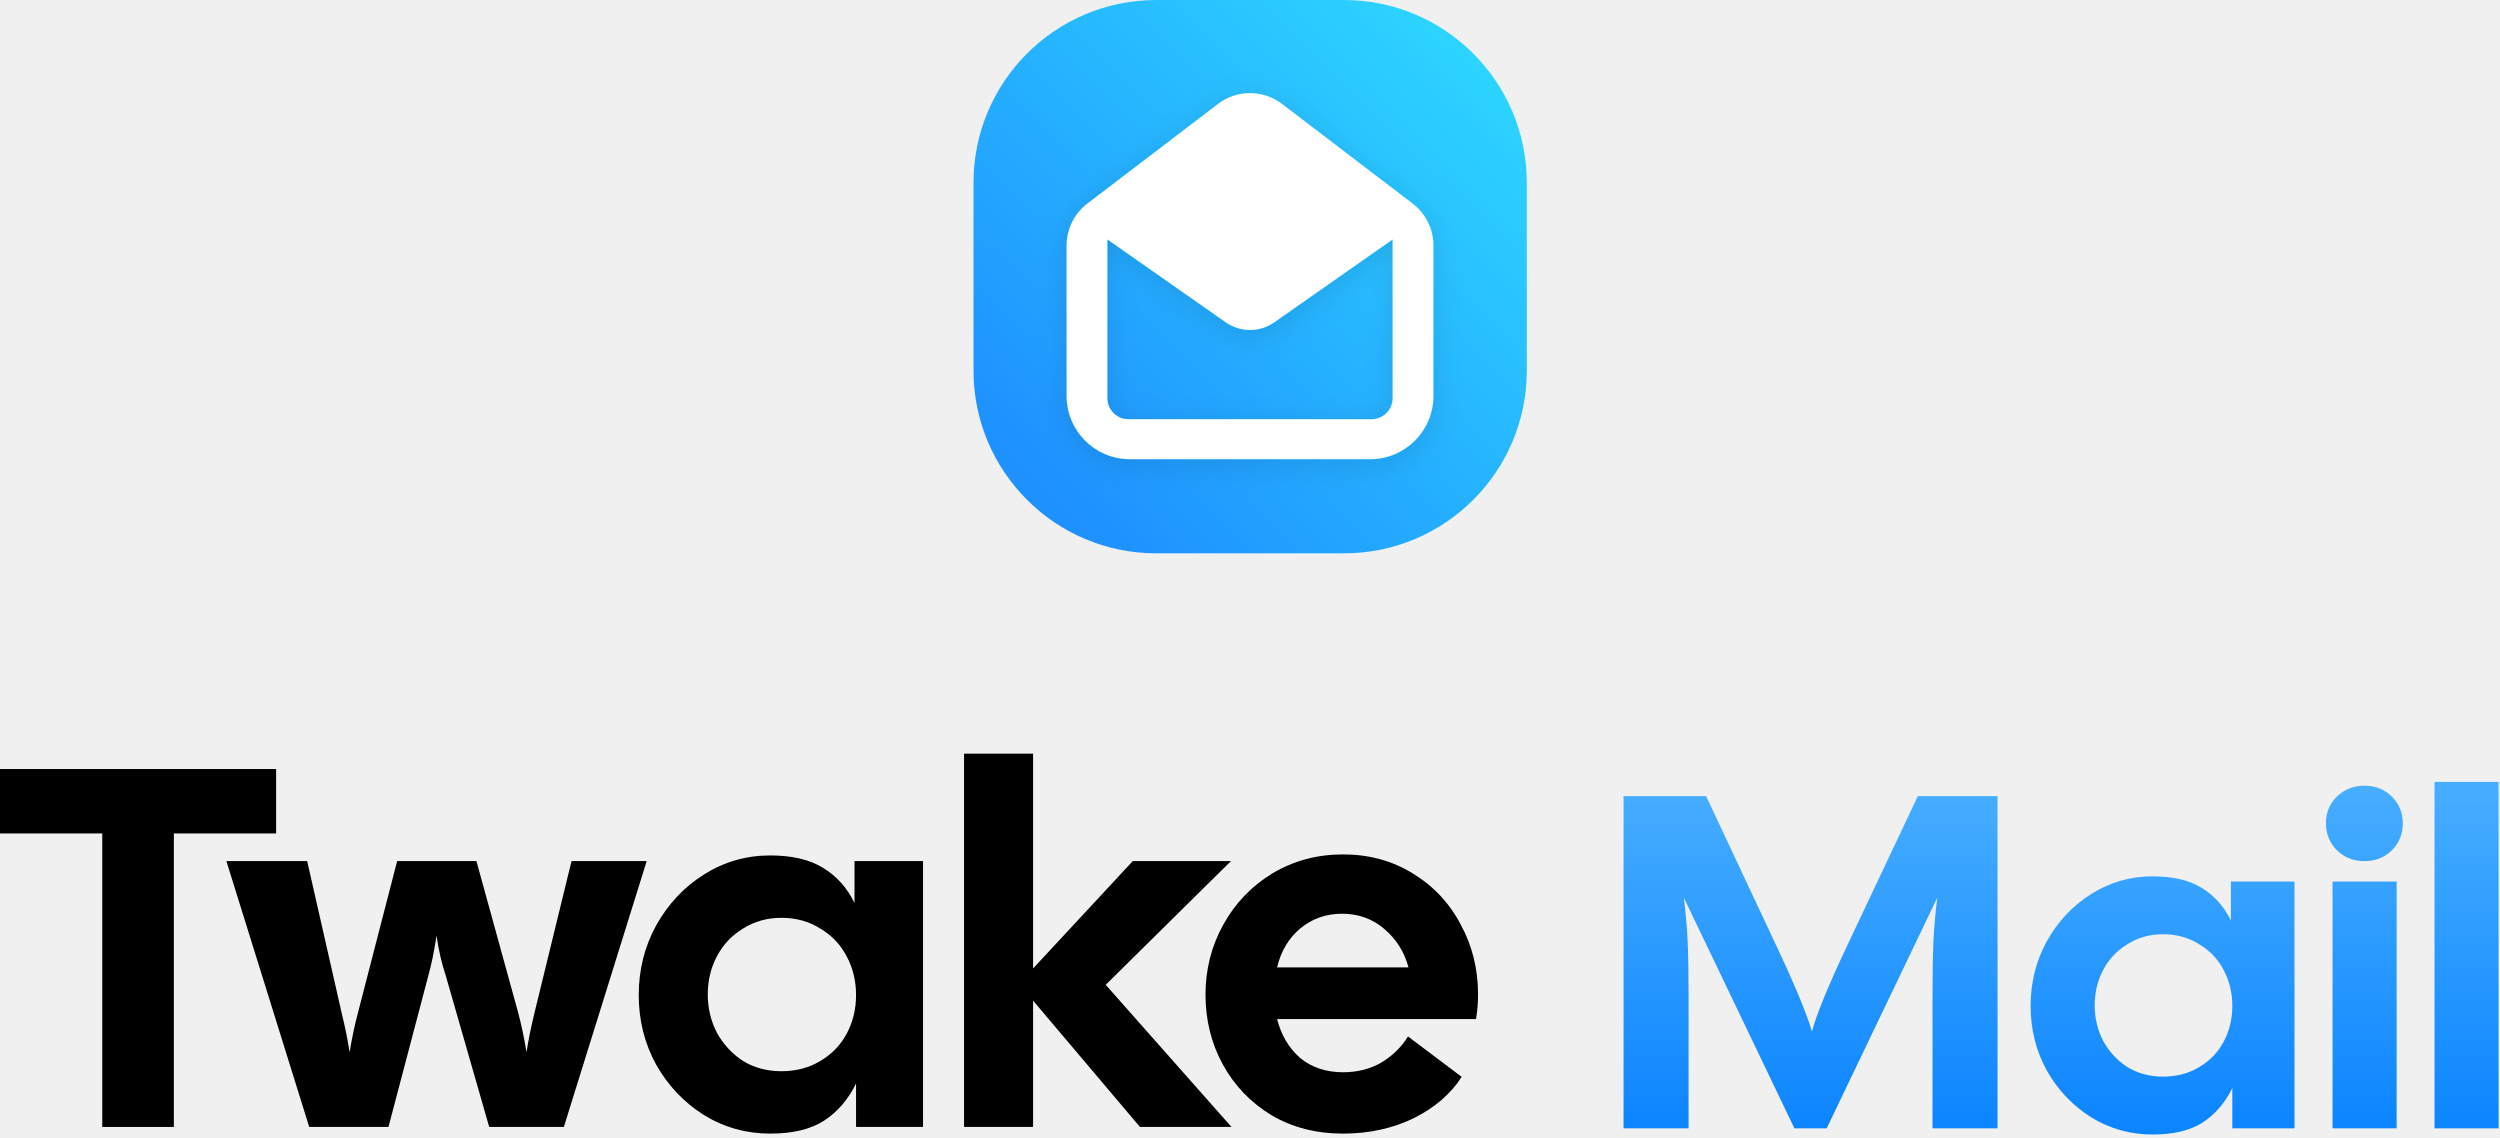
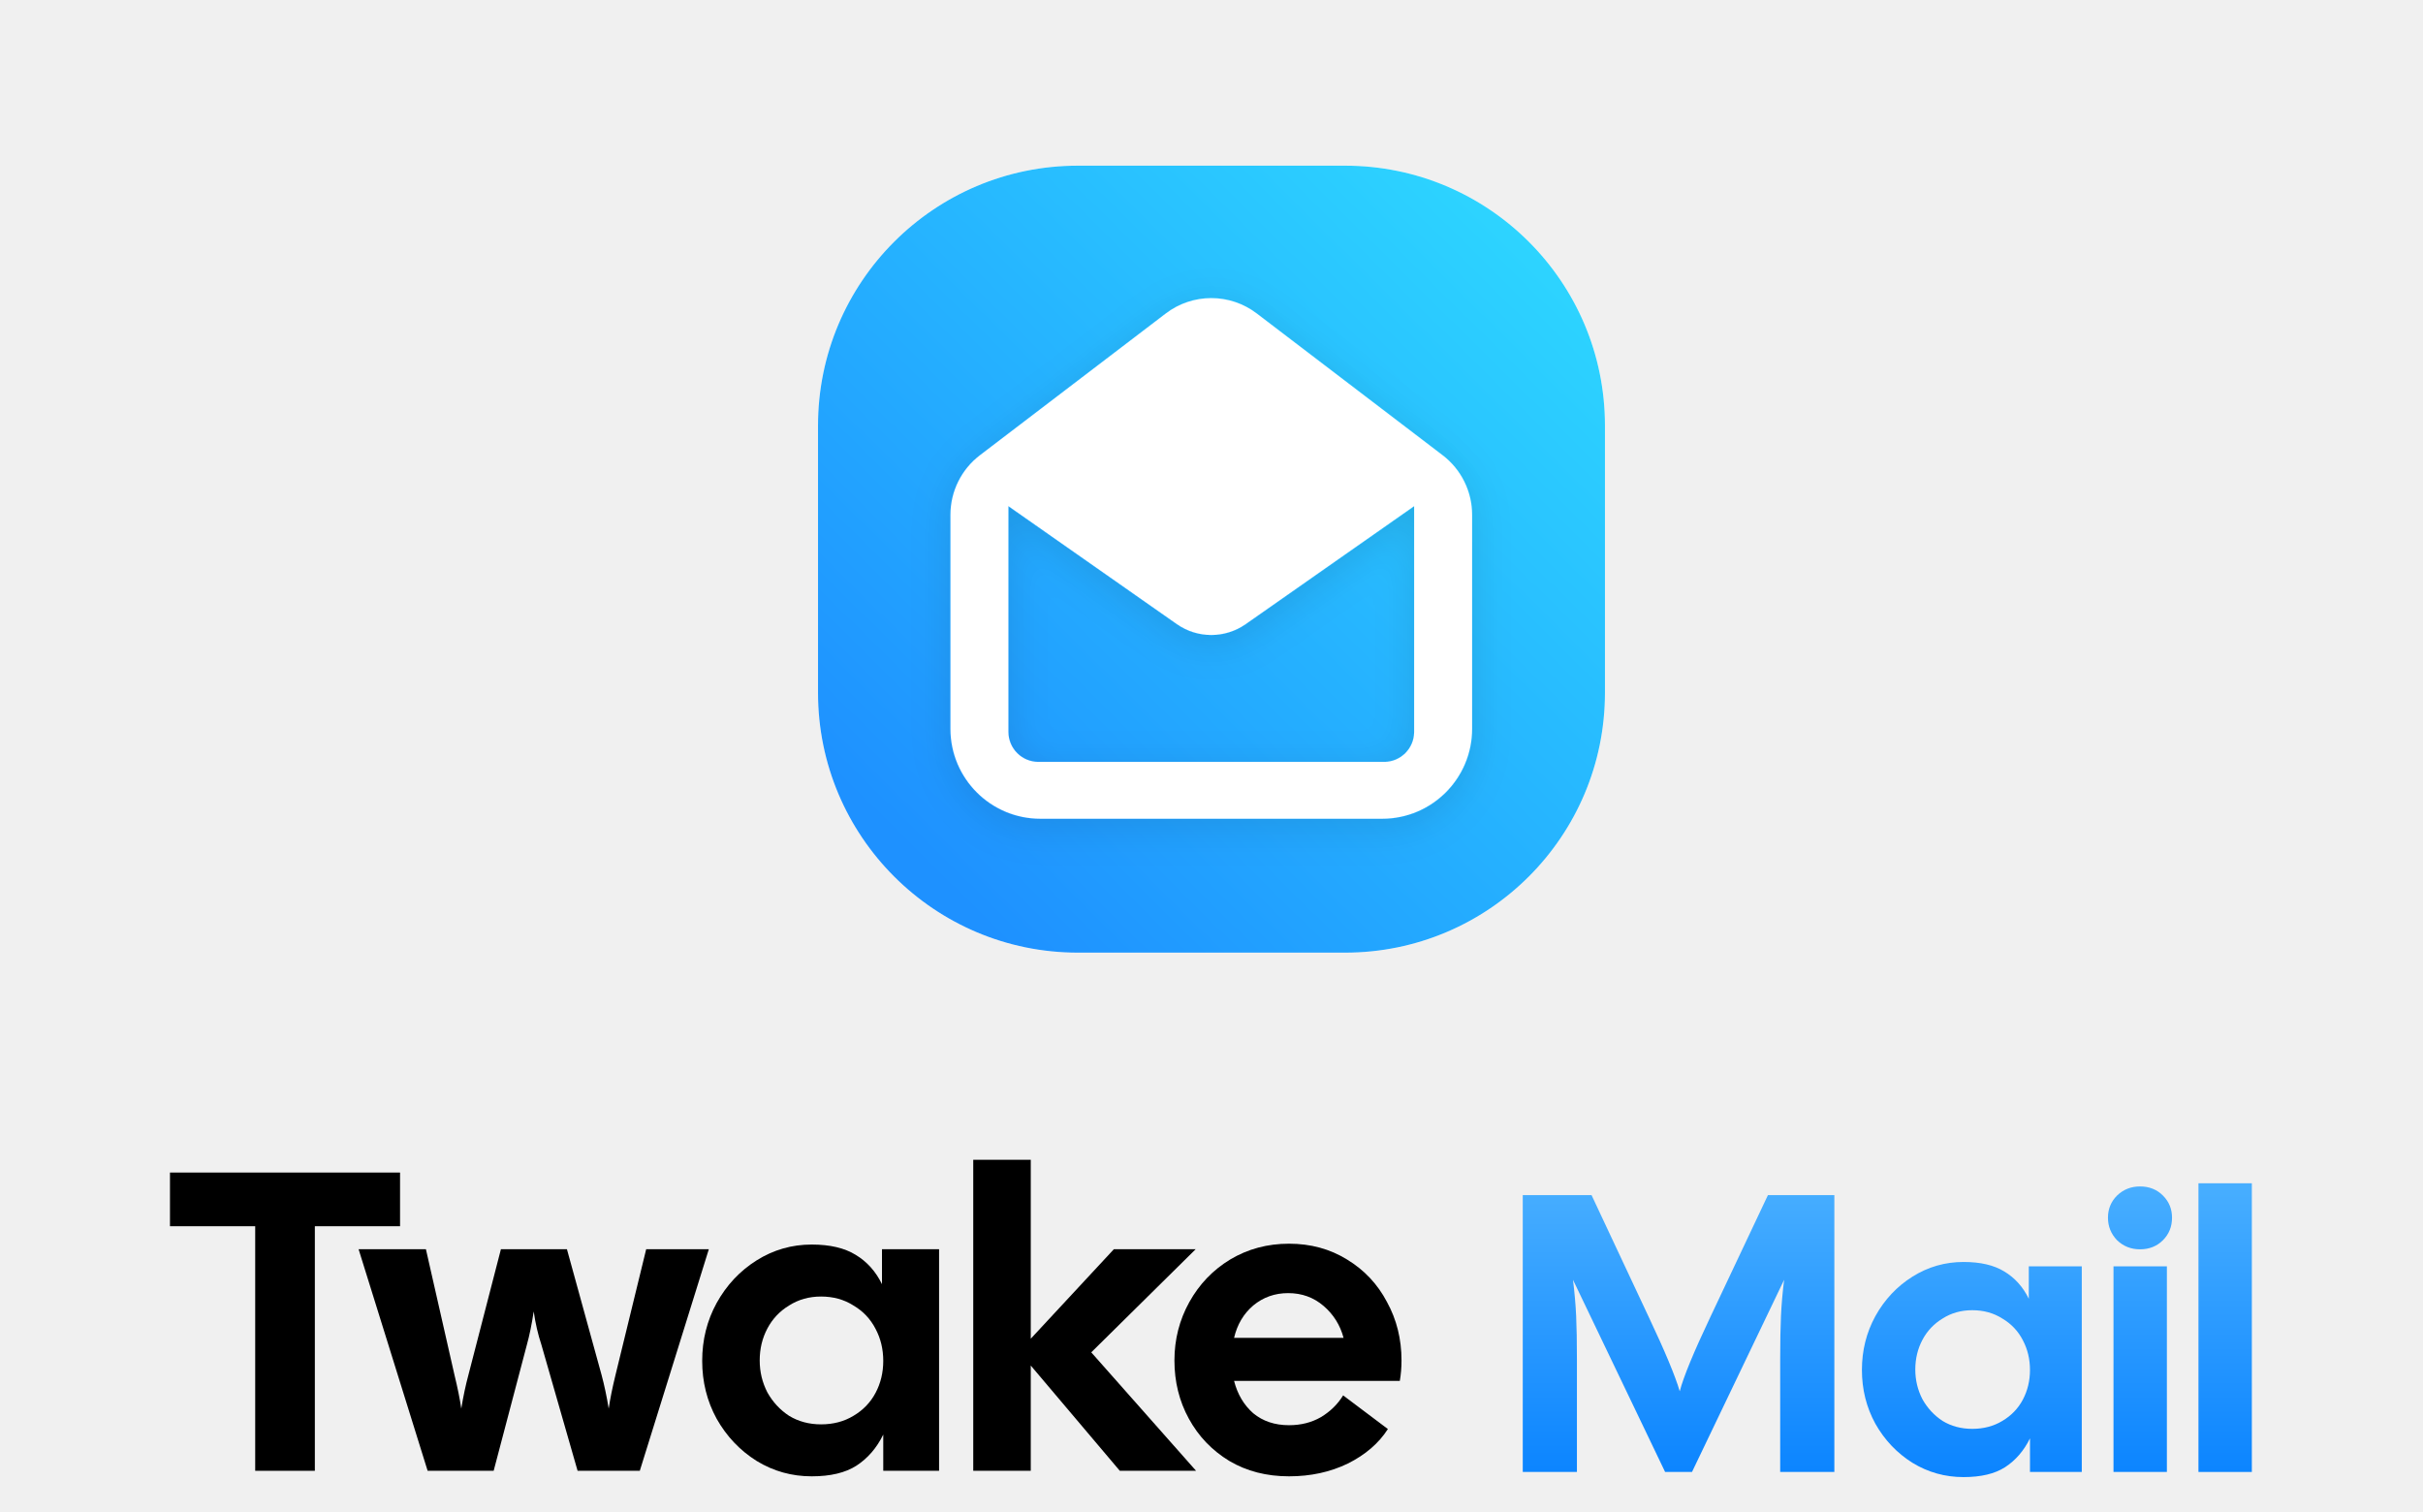
- <svg xmlns="http://www.w3.org/2000/svg" width="886" height="403" viewBox="0 0 886 403" fill="none">
-   <path d="M36.244 295.375H0V272.541H97.858V295.375H61.614V399.394H36.244V295.375Z" fill="black" />
-   <path d="M80.226 305.161H108.859L121 358.62C122.329 364.057 123.296 368.829 123.9 372.936C124.745 367.741 125.772 362.909 126.98 358.439L140.753 305.161H168.842L183.521 358.439C184.729 362.909 185.756 367.741 186.601 372.936C187.205 368.829 188.172 364.057 189.501 358.62L202.549 305.161H229.188L199.83 399.394H173.372L157.969 345.754C156.519 341.404 155.432 336.693 154.707 331.618C153.861 337.176 152.895 341.888 151.807 345.754L137.672 399.394H109.583L80.226 305.161Z" fill="black" />
-   <path d="M272.941 401.75C264.484 401.75 256.691 399.575 249.563 395.226C242.436 390.756 236.757 384.776 232.529 377.286C228.421 369.795 226.367 361.58 226.367 352.64C226.367 343.7 228.421 335.484 232.529 327.994C236.757 320.383 242.436 314.342 249.563 309.872C256.691 305.402 264.484 303.167 272.941 303.167C280.673 303.167 286.895 304.617 291.606 307.516C296.439 310.416 300.184 314.584 302.842 320.021V305.161H327.125V399.394H303.385V383.991C300.607 389.669 296.801 394.078 291.969 397.22C287.257 400.24 280.914 401.75 272.941 401.75ZM250.832 352.459C250.832 357.291 251.919 361.822 254.094 366.05C256.389 370.158 259.47 373.48 263.336 376.017C267.323 378.433 271.853 379.641 276.927 379.641C282.122 379.641 286.713 378.433 290.7 376.017C294.808 373.601 297.949 370.339 300.123 366.231C302.298 362.124 303.385 357.593 303.385 352.64C303.385 347.687 302.298 343.156 300.123 339.048C297.949 334.82 294.808 331.498 290.7 329.081C286.713 326.544 282.122 325.276 276.927 325.276C271.853 325.276 267.323 326.544 263.336 329.081C259.349 331.498 256.269 334.76 254.094 338.867C251.919 342.975 250.832 347.505 250.832 352.459Z" fill="black" />
-   <path d="M366.125 354.633V399.394H341.661V267.105H366.125V343.216L401.463 305.161H436.257L391.858 349.015L436.438 399.394H404L366.125 354.633Z" fill="black" />
-   <path d="M475.978 401.75C466.433 401.75 457.977 399.575 450.607 395.226C443.237 390.756 437.499 384.776 433.391 377.286C429.284 369.795 427.23 361.52 427.23 352.459C427.23 343.519 429.344 335.243 433.573 327.632C437.801 320.021 443.6 313.98 450.969 309.51C458.46 305.04 466.796 302.805 475.978 302.805C485.159 302.805 493.375 305.04 500.623 309.51C507.993 313.98 513.671 320.021 517.658 327.632C521.766 335.122 523.819 343.398 523.819 352.459C523.819 355.479 523.578 358.378 523.094 361.157H452.6C454.05 366.835 456.768 371.426 460.755 374.93C464.863 378.312 469.937 380.004 475.978 380.004C481.052 380.004 485.582 378.856 489.569 376.561C493.556 374.144 496.697 371.064 498.992 367.319L518.02 381.635C514.154 387.675 508.476 392.568 500.986 396.314C493.495 399.938 485.159 401.75 475.978 401.75ZM499.174 342.854C497.724 337.417 494.885 332.887 490.656 329.263C486.428 325.638 481.414 323.826 475.615 323.826C469.937 323.826 464.984 325.578 460.755 329.081C456.648 332.585 453.929 337.176 452.6 342.854H499.174Z" fill="black" />
-   <path d="M575.389 282.151H604.655L629.043 334.123C635.883 348.588 640.257 359.073 642.163 365.576C643.733 359.521 648.05 349.037 655.114 334.123L679.671 282.151H707.928V399.888H684.885V352.289C684.885 344.552 684.997 338.272 685.221 333.451C685.446 328.629 685.894 323.527 686.567 318.145L647.377 399.888H635.94L596.75 318.145C597.422 323.527 597.871 328.629 598.095 333.451C598.32 338.272 598.432 344.552 598.432 352.289V399.888H575.389V282.151Z" fill="url(#paint0_linear_57681_2055)" />
-   <path d="M762.877 402.075C755.028 402.075 747.795 400.057 741.18 396.02C734.564 391.871 729.294 386.321 725.369 379.368C721.557 372.416 719.65 364.791 719.65 356.494C719.65 348.196 721.557 340.571 725.369 333.619C729.294 326.555 734.564 320.948 741.18 316.799C747.795 312.65 755.028 310.576 762.877 310.576C770.053 310.576 775.828 311.921 780.201 314.613C784.686 317.304 788.163 321.172 790.629 326.218V312.426H813.168V399.888H791.134V385.592C788.555 390.862 785.023 394.955 780.538 397.87C776.165 400.673 770.278 402.075 762.877 402.075ZM742.357 356.325C742.357 360.811 743.366 365.016 745.384 368.94C747.515 372.753 750.374 375.836 753.963 378.191C757.663 380.434 761.868 381.555 766.577 381.555C771.399 381.555 775.66 380.434 779.36 378.191C783.173 375.948 786.088 372.921 788.106 369.108C790.125 365.296 791.134 361.091 791.134 356.494C791.134 351.896 790.125 347.691 788.106 343.879C786.088 339.954 783.173 336.871 779.36 334.628C775.66 332.273 771.399 331.096 766.577 331.096C761.868 331.096 757.663 332.273 753.963 334.628C750.262 336.871 747.403 339.898 745.384 343.711C743.366 347.523 742.357 351.728 742.357 356.325Z" fill="url(#paint1_linear_57681_2055)" />
-   <path d="M826.659 312.426H849.366V399.888H826.659V312.426ZM824.304 291.738C824.304 288.037 825.594 284.898 828.173 282.319C830.864 279.74 834.116 278.45 837.928 278.45C841.853 278.45 845.105 279.74 847.684 282.319C850.263 284.898 851.552 288.037 851.552 291.738C851.552 295.55 850.263 298.746 847.684 301.325C845.105 303.904 841.853 305.194 837.928 305.194C834.116 305.194 830.864 303.904 828.173 301.325C825.594 298.634 824.304 295.438 824.304 291.738Z" fill="url(#paint2_linear_57681_2055)" />
-   <path d="M862.795 277.105H885.502V399.888H862.795V277.105Z" fill="url(#paint3_linear_57681_2055)" />
-   <rect x="345" y="-9.53674e-05" width="196.105" height="196.105" rx="64.764" fill="white" />
-   <rect x="345" y="-9.53674e-05" width="196.105" height="196.105" rx="64.764" fill="url(#paint4_linear_57681_2055)" />
-   <g filter="url(#filter0_d_57681_2055)">
-     <path fill-rule="evenodd" clip-rule="evenodd" d="M385.352 72.151C380.719 75.685 378 81.178 378 87.004V140.32C378 152.7 388.036 162.735 400.415 162.735H485.585C497.964 162.735 508 152.7 508 140.32V87.004C508 81.178 505.281 75.685 500.648 72.151L454.327 36.826C447.637 31.725 438.363 31.725 431.673 36.826L385.352 72.151ZM392.444 84.84V141.101C392.444 145.227 395.79 148.573 399.916 148.573H486.084C490.21 148.573 493.556 145.227 493.556 141.101V84.84L451.573 114.243C446.426 117.847 439.574 117.847 434.427 114.243L392.444 84.84Z" fill="white" />
+ <svg xmlns="http://www.w3.org/2000/svg" width="234" height="146" viewBox="0 0 234 146" fill="none">
+   <path d="M24.646 118.419H16.416V113.234H38.635V118.419H30.406V142.037H24.646V118.419Z" fill="black" />
+   <path d="M34.632 120.641H41.133L43.89 132.779C44.191 134.013 44.411 135.097 44.548 136.029C44.74 134.85 44.973 133.752 45.248 132.738L48.375 120.641H54.752L58.085 132.738C58.359 133.752 58.593 134.85 58.785 136.029C58.922 135.097 59.141 134.013 59.443 132.779L62.405 120.641H68.454L61.788 142.037H55.781L52.283 129.857C51.954 128.87 51.708 127.8 51.543 126.648C51.351 127.91 51.131 128.98 50.885 129.857L47.675 142.037H41.298L34.632 120.641Z" fill="black" />
+   <path d="M78.388 142.571C76.468 142.571 74.699 142.078 73.08 141.09C71.462 140.075 70.173 138.717 69.213 137.017C68.28 135.316 67.814 133.451 67.814 131.421C67.814 129.391 68.28 127.526 69.213 125.825C70.173 124.097 71.462 122.725 73.08 121.71C74.699 120.696 76.468 120.188 78.388 120.188C80.144 120.188 81.556 120.517 82.626 121.176C83.723 121.834 84.574 122.78 85.177 124.015V120.641H90.691V142.037H85.3V138.539C84.67 139.828 83.806 140.83 82.708 141.543C81.639 142.229 80.198 142.571 78.388 142.571ZM73.368 131.38C73.368 132.477 73.615 133.506 74.109 134.466C74.63 135.398 75.329 136.153 76.207 136.729C77.112 137.277 78.141 137.552 79.293 137.552C80.473 137.552 81.515 137.277 82.42 136.729C83.353 136.18 84.066 135.439 84.56 134.507C85.054 133.574 85.3 132.546 85.3 131.421C85.3 130.296 85.054 129.268 84.56 128.335C84.066 127.375 83.353 126.621 82.42 126.072C81.515 125.496 80.473 125.208 79.293 125.208C78.141 125.208 77.112 125.496 76.207 126.072C75.302 126.621 74.603 127.361 74.109 128.294C73.615 129.226 73.368 130.255 73.368 131.38Z" fill="black" />
+   <path d="M99.546 131.873V142.037H93.991V112H99.546V129.281L107.569 120.641H115.469L105.388 130.598L115.51 142.037H108.145L99.546 131.873Z" fill="black" />
+   <path d="M124.488 142.571C122.321 142.571 120.401 142.078 118.727 141.09C117.054 140.075 115.751 138.717 114.819 137.017C113.886 135.316 113.42 133.437 113.42 131.38C113.42 129.35 113.9 127.471 114.86 125.743C115.82 124.015 117.136 122.643 118.81 121.628C120.51 120.613 122.403 120.106 124.488 120.106C126.573 120.106 128.438 120.613 130.084 121.628C131.757 122.643 133.046 124.015 133.951 125.743C134.884 127.443 135.35 129.322 135.35 131.38C135.35 132.065 135.296 132.724 135.186 133.355H119.18C119.509 134.644 120.126 135.686 121.032 136.482C121.964 137.25 123.116 137.634 124.488 137.634C125.64 137.634 126.669 137.373 127.574 136.852C128.479 136.304 129.192 135.604 129.713 134.754L134.034 138.004C133.156 139.376 131.867 140.487 130.166 141.337C128.465 142.16 126.573 142.571 124.488 142.571ZM129.755 129.199C129.425 127.965 128.781 126.936 127.821 126.113C126.861 125.29 125.722 124.879 124.406 124.879C123.116 124.879 121.992 125.276 121.032 126.072C120.099 126.867 119.482 127.91 119.18 129.199H129.755Z" fill="black" />
+   <path d="M147.059 115.416H153.704L159.241 127.217C160.795 130.501 161.787 132.881 162.22 134.358C162.577 132.983 163.557 130.603 165.161 127.217L170.736 115.416H177.152V142.149H171.92V131.341C171.92 129.584 171.946 128.159 171.997 127.064C172.048 125.969 172.149 124.811 172.302 123.589L163.404 142.149H160.807L151.909 123.589C152.062 124.811 152.164 125.969 152.215 127.064C152.266 128.159 152.291 129.584 152.291 131.341V142.149H147.059V115.416Z" fill="url(#paint0_linear_28813_8605)" />
+   <path d="M189.629 142.645C187.846 142.645 186.204 142.187 184.702 141.27C183.2 140.328 182.003 139.068 181.112 137.49C180.247 135.911 179.814 134.18 179.814 132.296C179.814 130.412 180.247 128.681 181.112 127.102C182.003 125.498 183.2 124.225 184.702 123.283C186.204 122.341 187.846 121.87 189.629 121.87C191.258 121.87 192.569 122.176 193.562 122.787C194.58 123.398 195.37 124.276 195.93 125.422V122.29H201.047V142.149H196.044V138.903C195.459 140.099 194.657 141.028 193.638 141.69C192.646 142.327 191.309 142.645 189.629 142.645ZM184.969 132.258C184.969 133.276 185.199 134.231 185.657 135.122C186.141 135.988 186.79 136.688 187.605 137.222C188.445 137.731 189.399 137.986 190.469 137.986C191.563 137.986 192.531 137.731 193.371 137.222C194.237 136.713 194.899 136.026 195.357 135.16C195.815 134.294 196.044 133.34 196.044 132.296C196.044 131.252 195.815 130.297 195.357 129.432C194.899 128.541 194.237 127.84 193.371 127.331C192.531 126.797 191.563 126.529 190.469 126.529C189.399 126.529 188.445 126.797 187.605 127.331C186.764 127.84 186.115 128.528 185.657 129.393C185.199 130.259 184.969 131.214 184.969 132.258Z" fill="url(#paint1_linear_28813_8605)" />
+   <path d="M204.11 122.29H209.266V142.149H204.11V122.29ZM203.576 117.593C203.576 116.753 203.868 116.04 204.454 115.454C205.065 114.869 205.803 114.576 206.669 114.576C207.56 114.576 208.298 114.869 208.884 115.454C209.47 116.04 209.762 116.753 209.762 117.593C209.762 118.459 209.47 119.184 208.884 119.77C208.298 120.355 207.56 120.648 206.669 120.648C205.803 120.648 205.065 120.355 204.454 119.77C203.868 119.159 203.576 118.433 203.576 117.593Z" fill="url(#paint2_linear_28813_8605)" />
+   <path d="M212.315 114.271H217.471V142.149H212.315V114.271Z" fill="url(#paint3_linear_28813_8605)" />
+   <rect x="79" y="16" width="75.998" height="75.998" rx="25.098" fill="white" />
+   <rect x="79" y="16" width="75.998" height="75.998" rx="25.098" fill="url(#paint4_linear_28813_8605)" />
+   <g filter="url(#filter0_d_28813_8605)">
+     <path fill-rule="evenodd" clip-rule="evenodd" d="M94.638 43.961C92.842 45.331 91.789 47.459 91.789 49.717V70.379C91.789 75.177 95.678 79.066 100.475 79.066H133.481C138.279 79.066 142.168 75.177 142.168 70.379V49.717C142.168 47.459 141.114 45.331 139.319 43.961L121.368 30.271C118.776 28.294 115.181 28.294 112.589 30.271L94.638 43.961ZM97.386 48.878V70.682C97.386 72.281 98.683 73.577 100.282 73.577H133.675C135.274 73.577 136.57 72.281 136.57 70.682V48.878L120.301 60.273C118.306 61.67 115.651 61.67 113.656 60.273L97.386 48.878Z" fill="white" />
  </g>
  <defs>
-     <filter id="filter0_d_57681_2055" x="368" y="25" width="150" height="149.735" filterUnits="userSpaceOnUse" color-interpolation-filters="sRGB">
+     <filter id="filter0_d_28813_8605" x="87.913" y="25.688" width="58.13" height="58.028" filterUnits="userSpaceOnUse" color-interpolation-filters="sRGB">
      <feFlood flood-opacity="0" result="BackgroundImageFix" />
      <feColorMatrix in="SourceAlpha" type="matrix" values="0 0 0 0 0 0 0 0 0 0 0 0 0 0 0 0 0 0 127 0" result="hardAlpha" />
-       <feOffset dy="2" />
-       <feGaussianBlur stdDeviation="5" />
+       <feOffset dy="0.775" />
+       <feGaussianBlur stdDeviation="1.938" />
      <feComposite in2="hardAlpha" operator="out" />
      <feColorMatrix type="matrix" values="0 0 0 0 0 0 0 0 0 0 0 0 0 0 0 0 0 0 0.1 0" />
-       <feBlend mode="normal" in2="BackgroundImageFix" result="effect1_dropShadow_57681_2055" />
-       <feBlend mode="normal" in="SourceGraphic" in2="effect1_dropShadow_57681_2055" result="shape" />
+       <feBlend mode="normal" in2="BackgroundImageFix" result="effect1_dropShadow_28813_8605" />
+       <feBlend mode="normal" in="SourceGraphic" in2="effect1_dropShadow_28813_8605" result="shape" />
    </filter>
-     <linearGradient id="paint0_linear_57681_2055" x1="610.944" y1="246.157" x2="610.944" y2="401.931" gradientUnits="userSpaceOnUse">
+     <linearGradient id="paint0_linear_28813_8605" x1="155.132" y1="107.244" x2="155.132" y2="142.612" gradientUnits="userSpaceOnUse">
      <stop stop-color="#57B9FF" />
      <stop offset="1" stop-color="#0B84FF" />
    </linearGradient>
-     <linearGradient id="paint1_linear_57681_2055" x1="610.944" y1="246.157" x2="610.944" y2="401.931" gradientUnits="userSpaceOnUse">
+     <linearGradient id="paint1_linear_28813_8605" x1="155.132" y1="107.244" x2="155.132" y2="142.612" gradientUnits="userSpaceOnUse">
      <stop stop-color="#57B9FF" />
      <stop offset="1" stop-color="#0B84FF" />
    </linearGradient>
-     <linearGradient id="paint2_linear_57681_2055" x1="610.944" y1="246.157" x2="610.944" y2="401.931" gradientUnits="userSpaceOnUse">
+     <linearGradient id="paint2_linear_28813_8605" x1="155.132" y1="107.244" x2="155.132" y2="142.612" gradientUnits="userSpaceOnUse">
      <stop stop-color="#57B9FF" />
      <stop offset="1" stop-color="#0B84FF" />
    </linearGradient>
-     <linearGradient id="paint3_linear_57681_2055" x1="610.944" y1="246.157" x2="610.944" y2="401.931" gradientUnits="userSpaceOnUse">
+     <linearGradient id="paint3_linear_28813_8605" x1="155.132" y1="107.244" x2="155.132" y2="142.612" gradientUnits="userSpaceOnUse">
      <stop stop-color="#57B9FF" />
      <stop offset="1" stop-color="#0B84FF" />
    </linearGradient>
-     <linearGradient id="paint4_linear_57681_2055" x1="372.5" y1="175.5" x2="536.5" y2="9.5" gradientUnits="userSpaceOnUse">
+     <linearGradient id="paint4_linear_28813_8605" x1="89.657" y1="84.013" x2="153.213" y2="19.681" gradientUnits="userSpaceOnUse">
      <stop stop-color="#1E91FF" />
      <stop offset="0.997" stop-color="#2ED9FF" />
    </linearGradient>
  </defs>
</svg>
